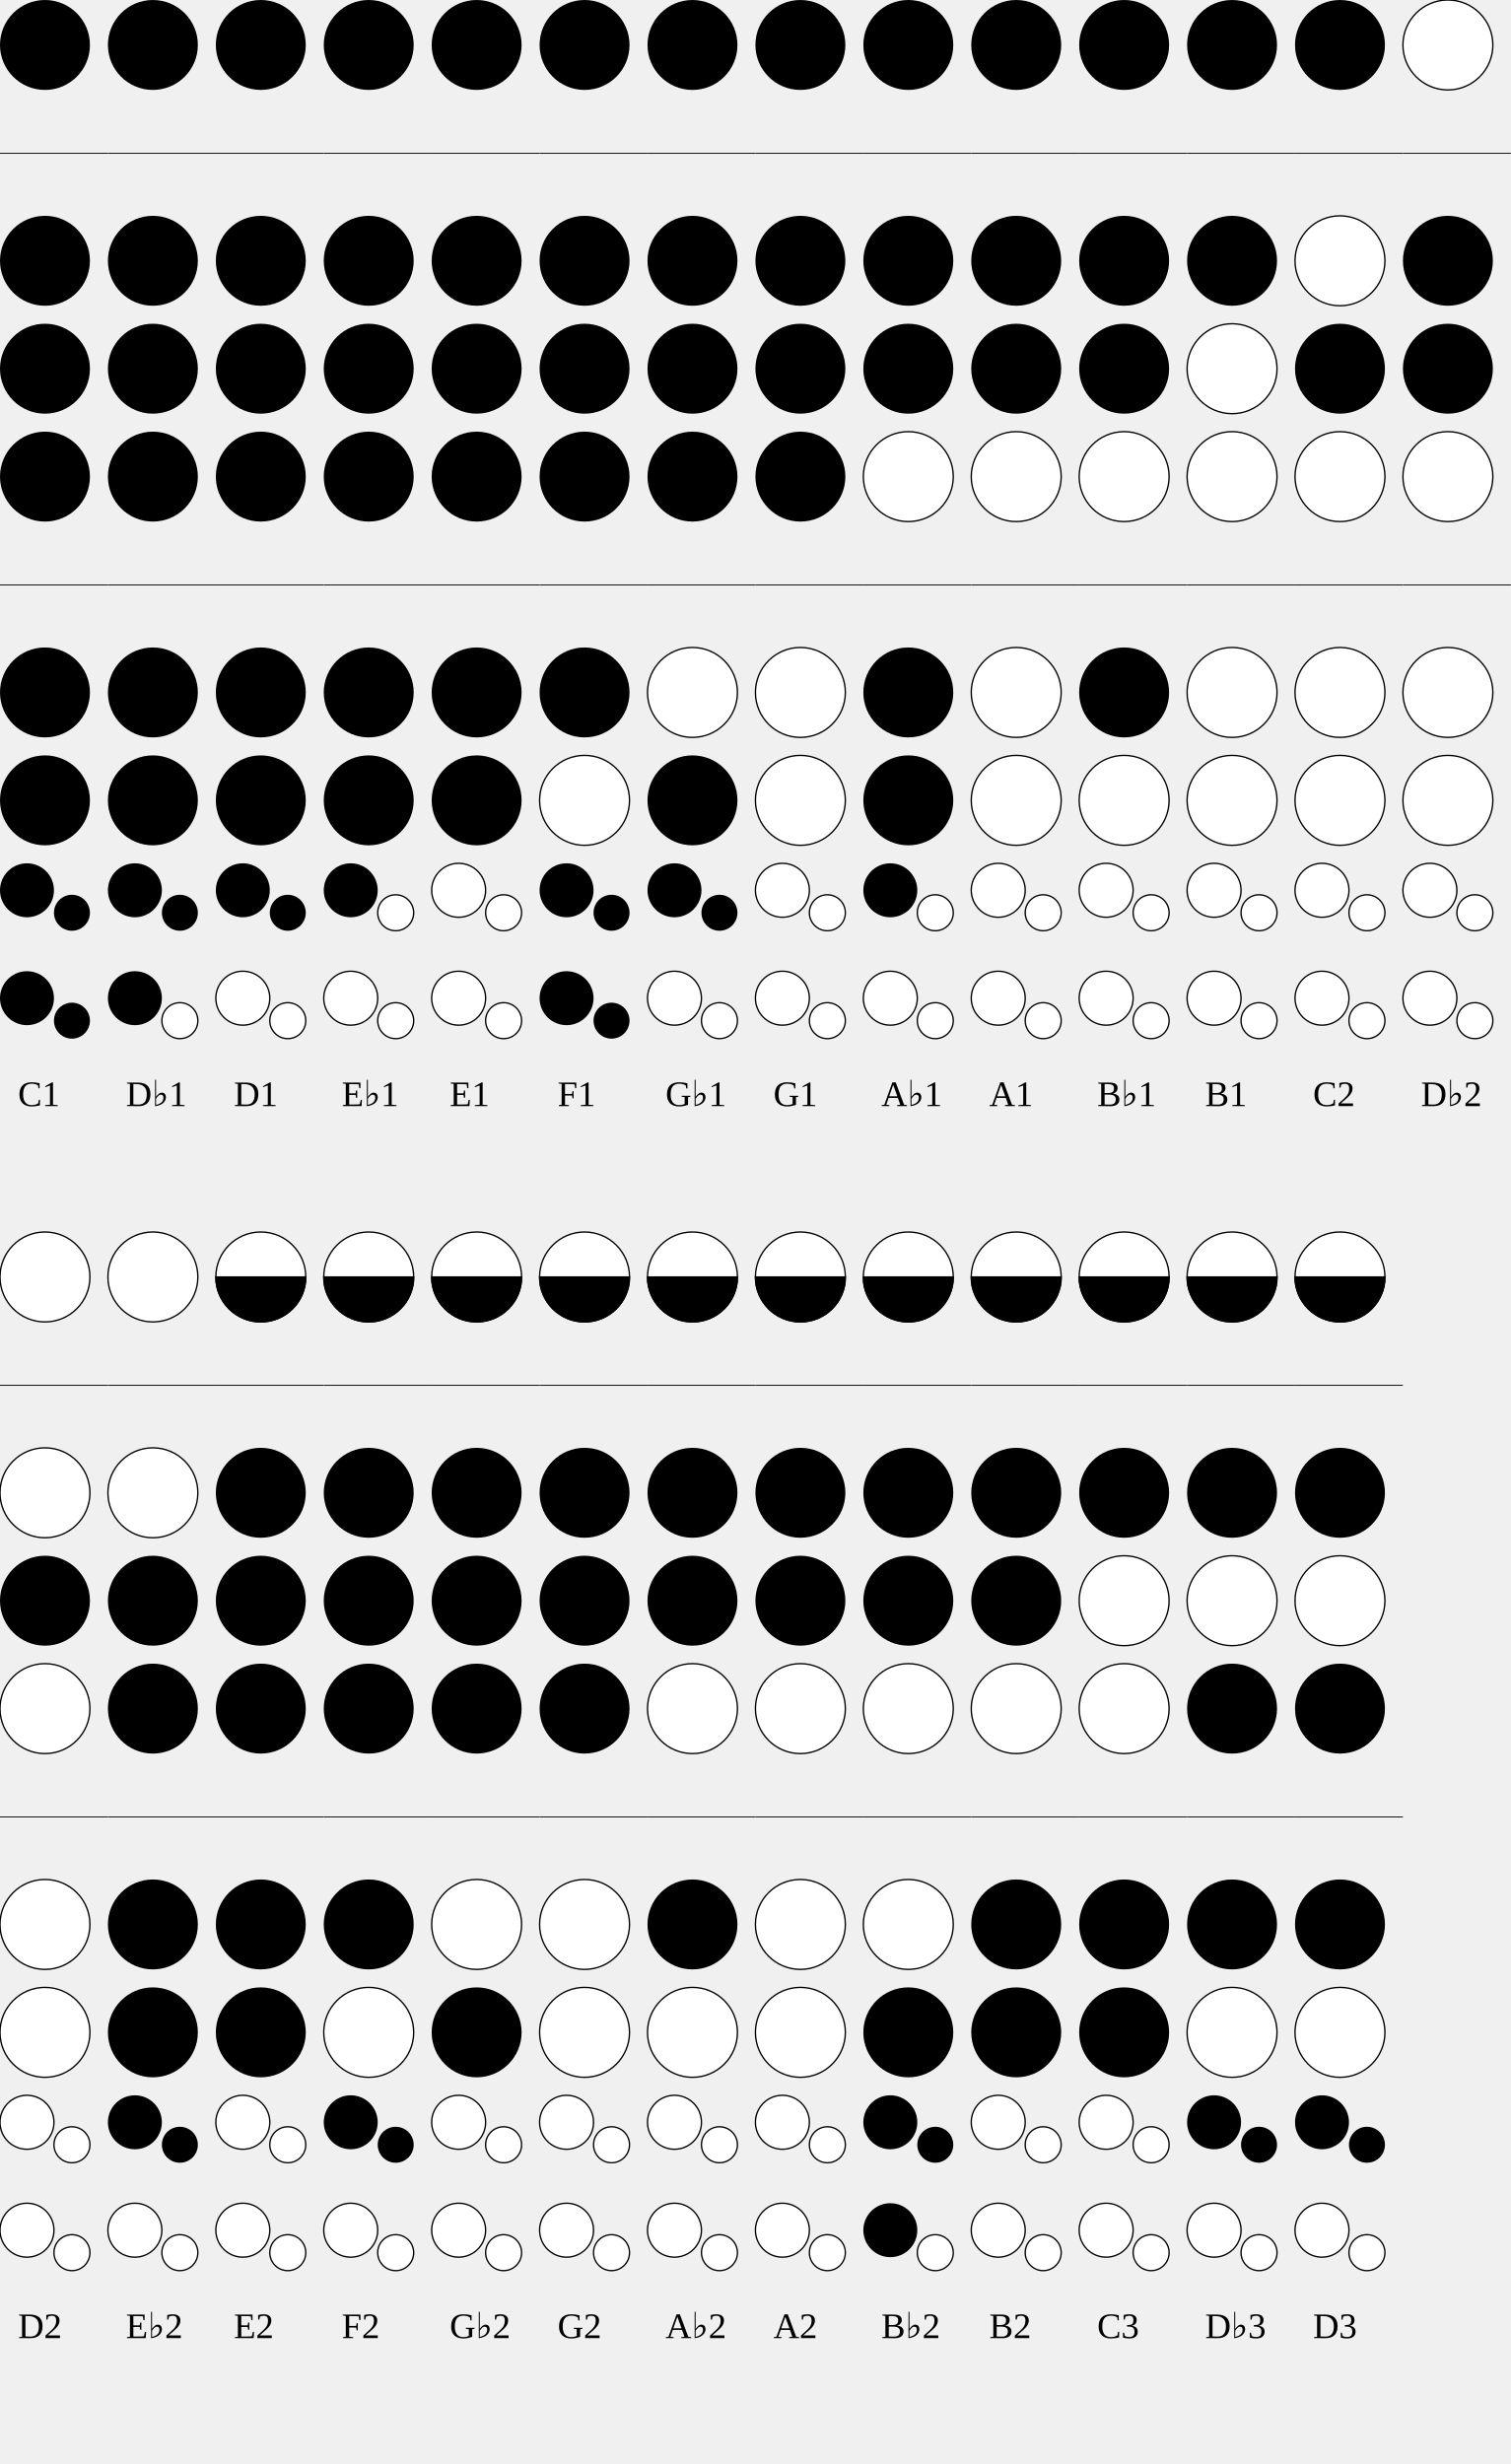
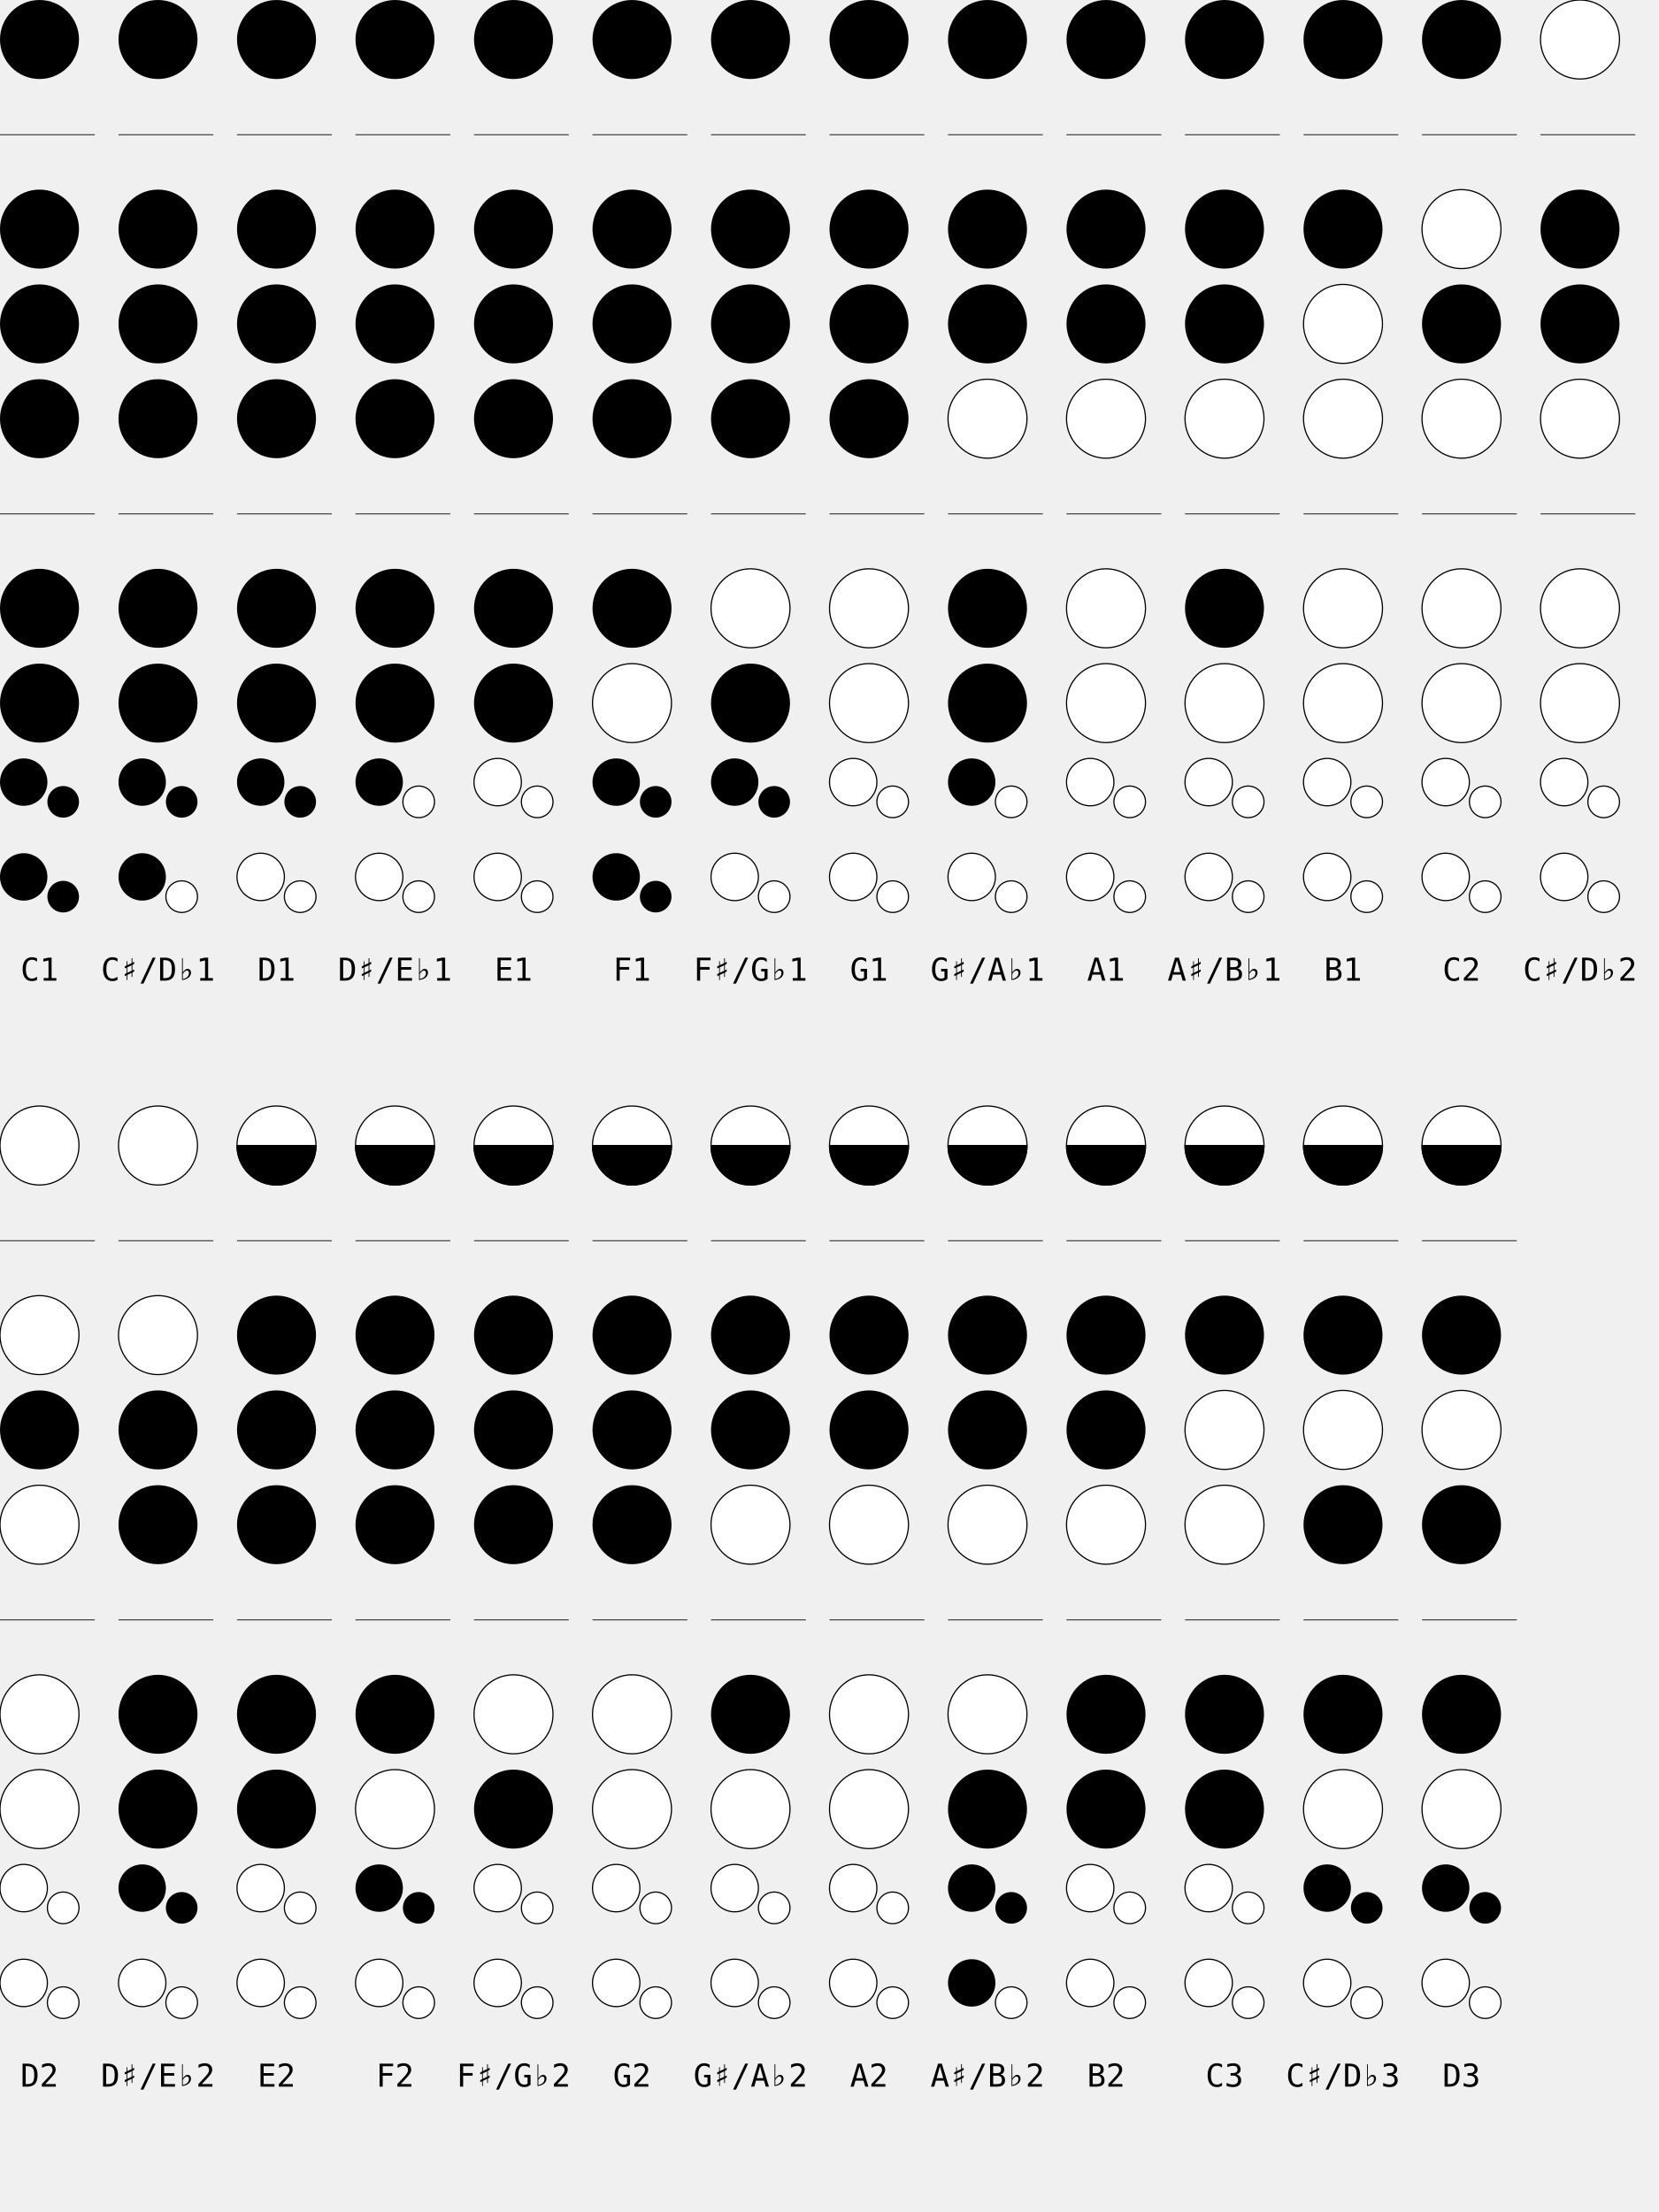
- <svg xmlns="http://www.w3.org/2000/svg" viewBox="0 0 1680 2740">
+ <svg xmlns="http://www.w3.org/2000/svg" viewBox="0 0 2100 2800">
  <defs>
    <circle cx="50" cy="50" r="50" id="pad" />
    <circle cx="80" cy="55" r="20" id="little-hole" />
    <circle cx="30" cy="30" r="30" id="big-hole" />
    <rect x="0" y="50" width="120" height="1" style="fill: black;" id="horizontal-line" />
    <path d="M 0,50  A 50,50 0 0 0 100,50  Z" fill="black" stroke="black" stroke-width="1.5" id="octave" />
  </defs>
  <style>
    .outline { fill: white; stroke: black; stroke-width: 1.5; }
-     .caption { font-size: 40; text-align: center; }
  </style>
  <g transform="translate(0,0)">
    <use x="0" y="0" href="#pad" />
    <use x="0" y="120" href="#horizontal-line" />
    <use x="0" y="240" href="#pad" />
    <use x="0" y="360" href="#pad" />
    <use x="0" y="480" href="#pad" />
    <use x="0" y="600" href="#horizontal-line" />
    <use x="0" y="720" href="#pad" />
    <use x="0" y="840" href="#pad" />
    <use x="0" y="960" href="#little-hole" />
    <use x="0" y="960" href="#big-hole" />
    <use x="0" y="1080" href="#little-hole" />
    <use x="0" y="1080" href="#big-hole" />
-     <text x="20" y="1230" class="caption">C1</text>
-   </g>
-   <g transform="translate(120,0)">
+     <text x="50" y="1230" font-size="40" font-family="monospace" text-anchor="middle" dominant-baseline="middle">  C1 </text>
+   </g>
+   <g transform="translate(150,0)">
    <use x="0" y="0" href="#pad" />
    <use x="0" y="120" href="#horizontal-line" />
    <use x="0" y="240" href="#pad" />
    <use x="0" y="360" href="#pad" />
    <use x="0" y="480" href="#pad" />
    <use x="0" y="600" href="#horizontal-line" />
    <use x="0" y="720" href="#pad" />
    <use x="0" y="840" href="#pad" />
    <use x="0" y="960" href="#little-hole" />
    <use x="0" y="960" href="#big-hole" />
    <use x="0" y="1080" href="#little-hole" class="outline" />
    <use x="0" y="1080" href="#big-hole" />
-     <text x="20" y="1230" class="caption">D♭1</text>
-   </g>
-   <g transform="translate(240,0)">
-     <use x="0" y="0" href="#pad" />
-     <use x="0" y="120" href="#horizontal-line" />
-     <use x="0" y="240" href="#pad" />
-     <use x="0" y="360" href="#pad" />
-     <use x="0" y="480" href="#pad" />
-     <use x="0" y="600" href="#horizontal-line" />
-     <use x="0" y="720" href="#pad" />
-     <use x="0" y="840" href="#pad" />
-     <use x="0" y="960" href="#little-hole" />
-     <use x="0" y="960" href="#big-hole" />
-     <use x="0" y="1080" href="#little-hole" class="outline" />
-     <use x="0" y="1080" href="#big-hole" class="outline" />
-     <text x="20" y="1230" class="caption">D1</text>
-   </g>
-   <g transform="translate(360,0)">
-     <use x="0" y="0" href="#pad" />
-     <use x="0" y="120" href="#horizontal-line" />
-     <use x="0" y="240" href="#pad" />
-     <use x="0" y="360" href="#pad" />
-     <use x="0" y="480" href="#pad" />
-     <use x="0" y="600" href="#horizontal-line" />
-     <use x="0" y="720" href="#pad" />
-     <use x="0" y="840" href="#pad" />
-     <use x="0" y="960" href="#little-hole" class="outline" />
-     <use x="0" y="960" href="#big-hole" />
-     <use x="0" y="1080" href="#little-hole" class="outline" />
-     <use x="0" y="1080" href="#big-hole" class="outline" />
-     <text x="20" y="1230" class="caption">E♭1</text>
-   </g>
-   <g transform="translate(480,0)">
-     <use x="0" y="0" href="#pad" />
-     <use x="0" y="120" href="#horizontal-line" />
-     <use x="0" y="240" href="#pad" />
-     <use x="0" y="360" href="#pad" />
-     <use x="0" y="480" href="#pad" />
-     <use x="0" y="600" href="#horizontal-line" />
-     <use x="0" y="720" href="#pad" />
-     <use x="0" y="840" href="#pad" />
-     <use x="0" y="960" href="#little-hole" class="outline" />
-     <use x="0" y="960" href="#big-hole" class="outline" />
-     <use x="0" y="1080" href="#little-hole" class="outline" />
-     <use x="0" y="1080" href="#big-hole" class="outline" />
-     <text x="20" y="1230" class="caption">E1</text>
+     <text x="50" y="1230" font-size="40" font-family="monospace" text-anchor="middle" dominant-baseline="middle">C♯/D♭1</text>
+   </g>
+   <g transform="translate(300,0)">
+     <use x="0" y="0" href="#pad" />
+     <use x="0" y="120" href="#horizontal-line" />
+     <use x="0" y="240" href="#pad" />
+     <use x="0" y="360" href="#pad" />
+     <use x="0" y="480" href="#pad" />
+     <use x="0" y="600" href="#horizontal-line" />
+     <use x="0" y="720" href="#pad" />
+     <use x="0" y="840" href="#pad" />
+     <use x="0" y="960" href="#little-hole" />
+     <use x="0" y="960" href="#big-hole" />
+     <use x="0" y="1080" href="#little-hole" class="outline" />
+     <use x="0" y="1080" href="#big-hole" class="outline" />
+     <text x="50" y="1230" font-size="40" font-family="monospace" text-anchor="middle" dominant-baseline="middle">  D1 </text>
+   </g>
+   <g transform="translate(450,0)">
+     <use x="0" y="0" href="#pad" />
+     <use x="0" y="120" href="#horizontal-line" />
+     <use x="0" y="240" href="#pad" />
+     <use x="0" y="360" href="#pad" />
+     <use x="0" y="480" href="#pad" />
+     <use x="0" y="600" href="#horizontal-line" />
+     <use x="0" y="720" href="#pad" />
+     <use x="0" y="840" href="#pad" />
+     <use x="0" y="960" href="#little-hole" class="outline" />
+     <use x="0" y="960" href="#big-hole" />
+     <use x="0" y="1080" href="#little-hole" class="outline" />
+     <use x="0" y="1080" href="#big-hole" class="outline" />
+     <text x="50" y="1230" font-size="40" font-family="monospace" text-anchor="middle" dominant-baseline="middle">D♯/E♭1</text>
  </g>
  <g transform="translate(600,0)">
+     <use x="0" y="0" href="#pad" />
+     <use x="0" y="120" href="#horizontal-line" />
+     <use x="0" y="240" href="#pad" />
+     <use x="0" y="360" href="#pad" />
+     <use x="0" y="480" href="#pad" />
+     <use x="0" y="600" href="#horizontal-line" />
+     <use x="0" y="720" href="#pad" />
+     <use x="0" y="840" href="#pad" />
+     <use x="0" y="960" href="#little-hole" class="outline" />
+     <use x="0" y="960" href="#big-hole" class="outline" />
+     <use x="0" y="1080" href="#little-hole" class="outline" />
+     <use x="0" y="1080" href="#big-hole" class="outline" />
+     <text x="50" y="1230" font-size="40" font-family="monospace" text-anchor="middle" dominant-baseline="middle">  E1 </text>
+   </g>
+   <g transform="translate(750,0)">
    <use x="0" y="0" href="#pad" />
    <use x="0" y="120" href="#horizontal-line" />
    <use x="0" y="240" href="#pad" />
    <use x="0" y="360" href="#pad" />
    <use x="0" y="480" href="#pad" />
    <use x="0" y="600" href="#horizontal-line" />
    <use x="0" y="720" href="#pad" />
    <use x="0" y="840" href="#pad" class="outline" />
    <use x="0" y="960" href="#little-hole" />
    <use x="0" y="960" href="#big-hole" />
    <use x="0" y="1080" href="#little-hole" />
    <use x="0" y="1080" href="#big-hole" />
-     <text x="20" y="1230" class="caption">F1</text>
-   </g>
-   <g transform="translate(720,0)">
-     <use x="0" y="0" href="#pad" />
-     <use x="0" y="120" href="#horizontal-line" />
-     <use x="0" y="240" href="#pad" />
-     <use x="0" y="360" href="#pad" />
-     <use x="0" y="480" href="#pad" />
-     <use x="0" y="600" href="#horizontal-line" />
-     <use x="0" y="720" href="#pad" class="outline" />
-     <use x="0" y="840" href="#pad" />
-     <use x="0" y="960" href="#little-hole" />
-     <use x="0" y="960" href="#big-hole" />
-     <use x="0" y="1080" href="#little-hole" class="outline" />
-     <use x="0" y="1080" href="#big-hole" class="outline" />
-     <text x="20" y="1230" class="caption">G♭1</text>
-   </g>
-   <g transform="translate(840,0)">
-     <use x="0" y="0" href="#pad" />
-     <use x="0" y="120" href="#horizontal-line" />
-     <use x="0" y="240" href="#pad" />
-     <use x="0" y="360" href="#pad" />
-     <use x="0" y="480" href="#pad" />
-     <use x="0" y="600" href="#horizontal-line" />
-     <use x="0" y="720" href="#pad" class="outline" />
-     <use x="0" y="840" href="#pad" class="outline" />
-     <use x="0" y="960" href="#little-hole" class="outline" />
-     <use x="0" y="960" href="#big-hole" class="outline" />
-     <use x="0" y="1080" href="#little-hole" class="outline" />
-     <use x="0" y="1080" href="#big-hole" class="outline" />
-     <text x="20" y="1230" class="caption">G1</text>
-   </g>
-   <g transform="translate(960,0)">
-     <use x="0" y="0" href="#pad" />
-     <use x="0" y="120" href="#horizontal-line" />
-     <use x="0" y="240" href="#pad" />
-     <use x="0" y="360" href="#pad" />
-     <use x="0" y="480" href="#pad" class="outline" />
-     <use x="0" y="600" href="#horizontal-line" />
-     <use x="0" y="720" href="#pad" />
-     <use x="0" y="840" href="#pad" />
-     <use x="0" y="960" href="#little-hole" class="outline" />
-     <use x="0" y="960" href="#big-hole" />
-     <use x="0" y="1080" href="#little-hole" class="outline" />
-     <use x="0" y="1080" href="#big-hole" class="outline" />
-     <text x="20" y="1230" class="caption">A♭1</text>
-   </g>
-   <g transform="translate(1080,0)">
-     <use x="0" y="0" href="#pad" />
-     <use x="0" y="120" href="#horizontal-line" />
-     <use x="0" y="240" href="#pad" />
-     <use x="0" y="360" href="#pad" />
-     <use x="0" y="480" href="#pad" class="outline" />
-     <use x="0" y="600" href="#horizontal-line" />
-     <use x="0" y="720" href="#pad" class="outline" />
-     <use x="0" y="840" href="#pad" class="outline" />
-     <use x="0" y="960" href="#little-hole" class="outline" />
-     <use x="0" y="960" href="#big-hole" class="outline" />
-     <use x="0" y="1080" href="#little-hole" class="outline" />
-     <use x="0" y="1080" href="#big-hole" class="outline" />
-     <text x="20" y="1230" class="caption">A1</text>
+     <text x="50" y="1230" font-size="40" font-family="monospace" text-anchor="middle" dominant-baseline="middle">  F1 </text>
+   </g>
+   <g transform="translate(900,0)">
+     <use x="0" y="0" href="#pad" />
+     <use x="0" y="120" href="#horizontal-line" />
+     <use x="0" y="240" href="#pad" />
+     <use x="0" y="360" href="#pad" />
+     <use x="0" y="480" href="#pad" />
+     <use x="0" y="600" href="#horizontal-line" />
+     <use x="0" y="720" href="#pad" class="outline" />
+     <use x="0" y="840" href="#pad" />
+     <use x="0" y="960" href="#little-hole" />
+     <use x="0" y="960" href="#big-hole" />
+     <use x="0" y="1080" href="#little-hole" class="outline" />
+     <use x="0" y="1080" href="#big-hole" class="outline" />
+     <text x="50" y="1230" font-size="40" font-family="monospace" text-anchor="middle" dominant-baseline="middle">F♯/G♭1</text>
+   </g>
+   <g transform="translate(1050,0)">
+     <use x="0" y="0" href="#pad" />
+     <use x="0" y="120" href="#horizontal-line" />
+     <use x="0" y="240" href="#pad" />
+     <use x="0" y="360" href="#pad" />
+     <use x="0" y="480" href="#pad" />
+     <use x="0" y="600" href="#horizontal-line" />
+     <use x="0" y="720" href="#pad" class="outline" />
+     <use x="0" y="840" href="#pad" class="outline" />
+     <use x="0" y="960" href="#little-hole" class="outline" />
+     <use x="0" y="960" href="#big-hole" class="outline" />
+     <use x="0" y="1080" href="#little-hole" class="outline" />
+     <use x="0" y="1080" href="#big-hole" class="outline" />
+     <text x="50" y="1230" font-size="40" font-family="monospace" text-anchor="middle" dominant-baseline="middle">  G1 </text>
  </g>
  <g transform="translate(1200,0)">
    <use x="0" y="0" href="#pad" />
    <use x="0" y="120" href="#horizontal-line" />
    <use x="0" y="240" href="#pad" />
    <use x="0" y="360" href="#pad" />
    <use x="0" y="480" href="#pad" class="outline" />
    <use x="0" y="600" href="#horizontal-line" />
    <use x="0" y="720" href="#pad" />
-     <use x="0" y="840" href="#pad" class="outline" />
-     <use x="0" y="960" href="#little-hole" class="outline" />
-     <use x="0" y="960" href="#big-hole" class="outline" />
-     <use x="0" y="1080" href="#little-hole" class="outline" />
-     <use x="0" y="1080" href="#big-hole" class="outline" />
-     <text x="20" y="1230" class="caption">B♭1</text>
-   </g>
-   <g transform="translate(1320,0)">
+     <use x="0" y="840" href="#pad" />
+     <use x="0" y="960" href="#little-hole" class="outline" />
+     <use x="0" y="960" href="#big-hole" />
+     <use x="0" y="1080" href="#little-hole" class="outline" />
+     <use x="0" y="1080" href="#big-hole" class="outline" />
+     <text x="50" y="1230" font-size="40" font-family="monospace" text-anchor="middle" dominant-baseline="middle">G♯/A♭1</text>
+   </g>
+   <g transform="translate(1350,0)">
+     <use x="0" y="0" href="#pad" />
+     <use x="0" y="120" href="#horizontal-line" />
+     <use x="0" y="240" href="#pad" />
+     <use x="0" y="360" href="#pad" />
+     <use x="0" y="480" href="#pad" class="outline" />
+     <use x="0" y="600" href="#horizontal-line" />
+     <use x="0" y="720" href="#pad" class="outline" />
+     <use x="0" y="840" href="#pad" class="outline" />
+     <use x="0" y="960" href="#little-hole" class="outline" />
+     <use x="0" y="960" href="#big-hole" class="outline" />
+     <use x="0" y="1080" href="#little-hole" class="outline" />
+     <use x="0" y="1080" href="#big-hole" class="outline" />
+     <text x="50" y="1230" font-size="40" font-family="monospace" text-anchor="middle" dominant-baseline="middle">  A1 </text>
+   </g>
+   <g transform="translate(1500,0)">
+     <use x="0" y="0" href="#pad" />
+     <use x="0" y="120" href="#horizontal-line" />
+     <use x="0" y="240" href="#pad" />
+     <use x="0" y="360" href="#pad" />
+     <use x="0" y="480" href="#pad" class="outline" />
+     <use x="0" y="600" href="#horizontal-line" />
+     <use x="0" y="720" href="#pad" />
+     <use x="0" y="840" href="#pad" class="outline" />
+     <use x="0" y="960" href="#little-hole" class="outline" />
+     <use x="0" y="960" href="#big-hole" class="outline" />
+     <use x="0" y="1080" href="#little-hole" class="outline" />
+     <use x="0" y="1080" href="#big-hole" class="outline" />
+     <text x="50" y="1230" font-size="40" font-family="monospace" text-anchor="middle" dominant-baseline="middle">A♯/B♭1</text>
+   </g>
+   <g transform="translate(1650,0)">
    <use x="0" y="0" href="#pad" />
    <use x="0" y="120" href="#horizontal-line" />
    <use x="0" y="240" href="#pad" />
    <use x="0" y="360" href="#pad" class="outline" />
    <use x="0" y="480" href="#pad" class="outline" />
    <use x="0" y="600" href="#horizontal-line" />
    <use x="0" y="720" href="#pad" class="outline" />
    <use x="0" y="840" href="#pad" class="outline" />
    <use x="0" y="960" href="#little-hole" class="outline" />
    <use x="0" y="960" href="#big-hole" class="outline" />
    <use x="0" y="1080" href="#little-hole" class="outline" />
    <use x="0" y="1080" href="#big-hole" class="outline" />
-     <text x="20" y="1230" class="caption">B1</text>
-   </g>
-   <g transform="translate(1440,0)">
+     <text x="50" y="1230" font-size="40" font-family="monospace" text-anchor="middle" dominant-baseline="middle">  B1 </text>
+   </g>
+   <g transform="translate(1800,0)">
    <use x="0" y="0" href="#pad" />
    <use x="0" y="120" href="#horizontal-line" />
    <use x="0" y="240" href="#pad" class="outline" />
    <use x="0" y="360" href="#pad" />
    <use x="0" y="480" href="#pad" class="outline" />
    <use x="0" y="600" href="#horizontal-line" />
    <use x="0" y="720" href="#pad" class="outline" />
    <use x="0" y="840" href="#pad" class="outline" />
    <use x="0" y="960" href="#little-hole" class="outline" />
    <use x="0" y="960" href="#big-hole" class="outline" />
    <use x="0" y="1080" href="#little-hole" class="outline" />
    <use x="0" y="1080" href="#big-hole" class="outline" />
-     <text x="20" y="1230" class="caption">C2</text>
-   </g>
-   <g transform="translate(1560,0)">
-     <use x="0" y="0" href="#pad" class="outline" />
-     <use x="0" y="120" href="#horizontal-line" />
-     <use x="0" y="240" href="#pad" />
-     <use x="0" y="360" href="#pad" />
-     <use x="0" y="480" href="#pad" class="outline" />
-     <use x="0" y="600" href="#horizontal-line" />
-     <use x="0" y="720" href="#pad" class="outline" />
-     <use x="0" y="840" href="#pad" class="outline" />
-     <use x="0" y="960" href="#little-hole" class="outline" />
-     <use x="0" y="960" href="#big-hole" class="outline" />
-     <use x="0" y="1080" href="#little-hole" class="outline" />
-     <use x="0" y="1080" href="#big-hole" class="outline" />
-     <text x="20" y="1230" class="caption">D♭2</text>
-   </g>
-   <g transform="translate(0,1370)">
+     <text x="50" y="1230" font-size="40" font-family="monospace" text-anchor="middle" dominant-baseline="middle">  C2 </text>
+   </g>
+   <g transform="translate(1950,0)">
+     <use x="0" y="0" href="#pad" class="outline" />
+     <use x="0" y="120" href="#horizontal-line" />
+     <use x="0" y="240" href="#pad" />
+     <use x="0" y="360" href="#pad" />
+     <use x="0" y="480" href="#pad" class="outline" />
+     <use x="0" y="600" href="#horizontal-line" />
+     <use x="0" y="720" href="#pad" class="outline" />
+     <use x="0" y="840" href="#pad" class="outline" />
+     <use x="0" y="960" href="#little-hole" class="outline" />
+     <use x="0" y="960" href="#big-hole" class="outline" />
+     <use x="0" y="1080" href="#little-hole" class="outline" />
+     <use x="0" y="1080" href="#big-hole" class="outline" />
+     <text x="50" y="1230" font-size="40" font-family="monospace" text-anchor="middle" dominant-baseline="middle">C♯/D♭2</text>
+   </g>
+   <g transform="translate(0,1400)">
    <use x="0" y="0" href="#pad" class="outline" />
    <use x="0" y="120" href="#horizontal-line" />
    <use x="0" y="240" href="#pad" class="outline" />
    <use x="0" y="360" href="#pad" />
    <use x="0" y="480" href="#pad" class="outline" />
    <use x="0" y="600" href="#horizontal-line" />
    <use x="0" y="720" href="#pad" class="outline" />
    <use x="0" y="840" href="#pad" class="outline" />
    <use x="0" y="960" href="#little-hole" class="outline" />
    <use x="0" y="960" href="#big-hole" class="outline" />
    <use x="0" y="1080" href="#little-hole" class="outline" />
    <use x="0" y="1080" href="#big-hole" class="outline" />
-     <text x="20" y="1230" class="caption">D2</text>
-   </g>
-   <g transform="translate(120,1370)">
+     <text x="50" y="1230" font-size="40" font-family="monospace" text-anchor="middle" dominant-baseline="middle">  D2 </text>
+   </g>
+   <g transform="translate(150,1400)">
    <use x="0" y="0" href="#pad" class="outline" />
    <use x="0" y="120" href="#horizontal-line" />
    <use x="0" y="240" href="#pad" class="outline" />
    <use x="0" y="360" href="#pad" />
    <use x="0" y="480" href="#pad" />
    <use x="0" y="600" href="#horizontal-line" />
    <use x="0" y="720" href="#pad" />
    <use x="0" y="840" href="#pad" />
    <use x="0" y="960" href="#little-hole" />
    <use x="0" y="960" href="#big-hole" />
    <use x="0" y="1080" href="#little-hole" class="outline" />
    <use x="0" y="1080" href="#big-hole" class="outline" />
-     <text x="20" y="1230" class="caption">E♭2</text>
-   </g>
-   <g transform="translate(240,1370)">
-     <use x="0" y="0" href="#pad" class="outline" />
-     <use x="0" y="0" href="#octave" />
-     <use x="0" y="120" href="#horizontal-line" />
-     <use x="0" y="240" href="#pad" />
-     <use x="0" y="360" href="#pad" />
-     <use x="0" y="480" href="#pad" />
-     <use x="0" y="600" href="#horizontal-line" />
-     <use x="0" y="720" href="#pad" />
-     <use x="0" y="840" href="#pad" />
-     <use x="0" y="960" href="#little-hole" class="outline" />
-     <use x="0" y="960" href="#big-hole" class="outline" />
-     <use x="0" y="1080" href="#little-hole" class="outline" />
-     <use x="0" y="1080" href="#big-hole" class="outline" />
-     <text x="20" y="1230" class="caption">E2</text>
-   </g>
-   <g transform="translate(360,1370)">
-     <use x="0" y="0" href="#pad" class="outline" />
-     <use x="0" y="0" href="#octave" />
-     <use x="0" y="120" href="#horizontal-line" />
-     <use x="0" y="240" href="#pad" />
-     <use x="0" y="360" href="#pad" />
-     <use x="0" y="480" href="#pad" />
-     <use x="0" y="600" href="#horizontal-line" />
-     <use x="0" y="720" href="#pad" />
-     <use x="0" y="840" href="#pad" class="outline" />
-     <use x="0" y="960" href="#little-hole" />
-     <use x="0" y="960" href="#big-hole" />
-     <use x="0" y="1080" href="#little-hole" class="outline" />
-     <use x="0" y="1080" href="#big-hole" class="outline" />
-     <text x="20" y="1230" class="caption">F2</text>
-   </g>
-   <g transform="translate(480,1370)">
-     <use x="0" y="0" href="#pad" class="outline" />
-     <use x="0" y="0" href="#octave" />
-     <use x="0" y="120" href="#horizontal-line" />
-     <use x="0" y="240" href="#pad" />
-     <use x="0" y="360" href="#pad" />
-     <use x="0" y="480" href="#pad" />
-     <use x="0" y="600" href="#horizontal-line" />
-     <use x="0" y="720" href="#pad" class="outline" />
-     <use x="0" y="840" href="#pad" />
-     <use x="0" y="960" href="#little-hole" class="outline" />
-     <use x="0" y="960" href="#big-hole" class="outline" />
-     <use x="0" y="1080" href="#little-hole" class="outline" />
-     <use x="0" y="1080" href="#big-hole" class="outline" />
-     <text x="20" y="1230" class="caption">G♭2</text>
-   </g>
-   <g transform="translate(600,1370)">
-     <use x="0" y="0" href="#pad" class="outline" />
-     <use x="0" y="0" href="#octave" />
-     <use x="0" y="120" href="#horizontal-line" />
-     <use x="0" y="240" href="#pad" />
-     <use x="0" y="360" href="#pad" />
-     <use x="0" y="480" href="#pad" />
-     <use x="0" y="600" href="#horizontal-line" />
-     <use x="0" y="720" href="#pad" class="outline" />
-     <use x="0" y="840" href="#pad" class="outline" />
-     <use x="0" y="960" href="#little-hole" class="outline" />
-     <use x="0" y="960" href="#big-hole" class="outline" />
-     <use x="0" y="1080" href="#little-hole" class="outline" />
-     <use x="0" y="1080" href="#big-hole" class="outline" />
-     <text x="20" y="1230" class="caption">G2</text>
-   </g>
-   <g transform="translate(720,1370)">
-     <use x="0" y="0" href="#pad" class="outline" />
-     <use x="0" y="0" href="#octave" />
-     <use x="0" y="120" href="#horizontal-line" />
-     <use x="0" y="240" href="#pad" />
-     <use x="0" y="360" href="#pad" />
-     <use x="0" y="480" href="#pad" class="outline" />
-     <use x="0" y="600" href="#horizontal-line" />
-     <use x="0" y="720" href="#pad" />
-     <use x="0" y="840" href="#pad" class="outline" />
-     <use x="0" y="960" href="#little-hole" class="outline" />
-     <use x="0" y="960" href="#big-hole" class="outline" />
-     <use x="0" y="1080" href="#little-hole" class="outline" />
-     <use x="0" y="1080" href="#big-hole" class="outline" />
-     <text x="20" y="1230" class="caption">A♭2</text>
-   </g>
-   <g transform="translate(840,1370)">
-     <use x="0" y="0" href="#pad" class="outline" />
-     <use x="0" y="0" href="#octave" />
-     <use x="0" y="120" href="#horizontal-line" />
-     <use x="0" y="240" href="#pad" />
-     <use x="0" y="360" href="#pad" />
-     <use x="0" y="480" href="#pad" class="outline" />
-     <use x="0" y="600" href="#horizontal-line" />
-     <use x="0" y="720" href="#pad" class="outline" />
-     <use x="0" y="840" href="#pad" class="outline" />
-     <use x="0" y="960" href="#little-hole" class="outline" />
-     <use x="0" y="960" href="#big-hole" class="outline" />
-     <use x="0" y="1080" href="#little-hole" class="outline" />
-     <use x="0" y="1080" href="#big-hole" class="outline" />
-     <text x="20" y="1230" class="caption">A2</text>
-   </g>
-   <g transform="translate(960,1370)">
+     <text x="50" y="1230" font-size="40" font-family="monospace" text-anchor="middle" dominant-baseline="middle">D♯/E♭2</text>
+   </g>
+   <g transform="translate(300,1400)">
+     <use x="0" y="0" href="#pad" class="outline" />
+     <use x="0" y="0" href="#octave" />
+     <use x="0" y="120" href="#horizontal-line" />
+     <use x="0" y="240" href="#pad" />
+     <use x="0" y="360" href="#pad" />
+     <use x="0" y="480" href="#pad" />
+     <use x="0" y="600" href="#horizontal-line" />
+     <use x="0" y="720" href="#pad" />
+     <use x="0" y="840" href="#pad" />
+     <use x="0" y="960" href="#little-hole" class="outline" />
+     <use x="0" y="960" href="#big-hole" class="outline" />
+     <use x="0" y="1080" href="#little-hole" class="outline" />
+     <use x="0" y="1080" href="#big-hole" class="outline" />
+     <text x="50" y="1230" font-size="40" font-family="monospace" text-anchor="middle" dominant-baseline="middle">  E2 </text>
+   </g>
+   <g transform="translate(450,1400)">
+     <use x="0" y="0" href="#pad" class="outline" />
+     <use x="0" y="0" href="#octave" />
+     <use x="0" y="120" href="#horizontal-line" />
+     <use x="0" y="240" href="#pad" />
+     <use x="0" y="360" href="#pad" />
+     <use x="0" y="480" href="#pad" />
+     <use x="0" y="600" href="#horizontal-line" />
+     <use x="0" y="720" href="#pad" />
+     <use x="0" y="840" href="#pad" class="outline" />
+     <use x="0" y="960" href="#little-hole" />
+     <use x="0" y="960" href="#big-hole" />
+     <use x="0" y="1080" href="#little-hole" class="outline" />
+     <use x="0" y="1080" href="#big-hole" class="outline" />
+     <text x="50" y="1230" font-size="40" font-family="monospace" text-anchor="middle" dominant-baseline="middle">  F2 </text>
+   </g>
+   <g transform="translate(600,1400)">
+     <use x="0" y="0" href="#pad" class="outline" />
+     <use x="0" y="0" href="#octave" />
+     <use x="0" y="120" href="#horizontal-line" />
+     <use x="0" y="240" href="#pad" />
+     <use x="0" y="360" href="#pad" />
+     <use x="0" y="480" href="#pad" />
+     <use x="0" y="600" href="#horizontal-line" />
+     <use x="0" y="720" href="#pad" class="outline" />
+     <use x="0" y="840" href="#pad" />
+     <use x="0" y="960" href="#little-hole" class="outline" />
+     <use x="0" y="960" href="#big-hole" class="outline" />
+     <use x="0" y="1080" href="#little-hole" class="outline" />
+     <use x="0" y="1080" href="#big-hole" class="outline" />
+     <text x="50" y="1230" font-size="40" font-family="monospace" text-anchor="middle" dominant-baseline="middle">F♯/G♭2</text>
+   </g>
+   <g transform="translate(750,1400)">
+     <use x="0" y="0" href="#pad" class="outline" />
+     <use x="0" y="0" href="#octave" />
+     <use x="0" y="120" href="#horizontal-line" />
+     <use x="0" y="240" href="#pad" />
+     <use x="0" y="360" href="#pad" />
+     <use x="0" y="480" href="#pad" />
+     <use x="0" y="600" href="#horizontal-line" />
+     <use x="0" y="720" href="#pad" class="outline" />
+     <use x="0" y="840" href="#pad" class="outline" />
+     <use x="0" y="960" href="#little-hole" class="outline" />
+     <use x="0" y="960" href="#big-hole" class="outline" />
+     <use x="0" y="1080" href="#little-hole" class="outline" />
+     <use x="0" y="1080" href="#big-hole" class="outline" />
+     <text x="50" y="1230" font-size="40" font-family="monospace" text-anchor="middle" dominant-baseline="middle">  G2 </text>
+   </g>
+   <g transform="translate(900,1400)">
+     <use x="0" y="0" href="#pad" class="outline" />
+     <use x="0" y="0" href="#octave" />
+     <use x="0" y="120" href="#horizontal-line" />
+     <use x="0" y="240" href="#pad" />
+     <use x="0" y="360" href="#pad" />
+     <use x="0" y="480" href="#pad" class="outline" />
+     <use x="0" y="600" href="#horizontal-line" />
+     <use x="0" y="720" href="#pad" />
+     <use x="0" y="840" href="#pad" class="outline" />
+     <use x="0" y="960" href="#little-hole" class="outline" />
+     <use x="0" y="960" href="#big-hole" class="outline" />
+     <use x="0" y="1080" href="#little-hole" class="outline" />
+     <use x="0" y="1080" href="#big-hole" class="outline" />
+     <text x="50" y="1230" font-size="40" font-family="monospace" text-anchor="middle" dominant-baseline="middle">G♯/A♭2</text>
+   </g>
+   <g transform="translate(1050,1400)">
+     <use x="0" y="0" href="#pad" class="outline" />
+     <use x="0" y="0" href="#octave" />
+     <use x="0" y="120" href="#horizontal-line" />
+     <use x="0" y="240" href="#pad" />
+     <use x="0" y="360" href="#pad" />
+     <use x="0" y="480" href="#pad" class="outline" />
+     <use x="0" y="600" href="#horizontal-line" />
+     <use x="0" y="720" href="#pad" class="outline" />
+     <use x="0" y="840" href="#pad" class="outline" />
+     <use x="0" y="960" href="#little-hole" class="outline" />
+     <use x="0" y="960" href="#big-hole" class="outline" />
+     <use x="0" y="1080" href="#little-hole" class="outline" />
+     <use x="0" y="1080" href="#big-hole" class="outline" />
+     <text x="50" y="1230" font-size="40" font-family="monospace" text-anchor="middle" dominant-baseline="middle">  A2 </text>
+   </g>
+   <g transform="translate(1200,1400)">
    <use x="0" y="0" href="#pad" class="outline" />
    <use x="0" y="0" href="#octave" />
    <use x="0" y="120" href="#horizontal-line" />
    <use x="0" y="240" href="#pad" />
    <use x="0" y="360" href="#pad" />
    <use x="0" y="480" href="#pad" class="outline" />
    <use x="0" y="600" href="#horizontal-line" />
    <use x="0" y="720" href="#pad" class="outline" />
    <use x="0" y="840" href="#pad" />
    <use x="0" y="960" href="#little-hole" />
    <use x="0" y="960" href="#big-hole" />
    <use x="0" y="1080" href="#little-hole" class="outline" />
    <use x="0" y="1080" href="#big-hole" />
-     <text x="20" y="1230" class="caption">B♭2</text>
-   </g>
-   <g transform="translate(1080,1370)">
-     <use x="0" y="0" href="#pad" class="outline" />
-     <use x="0" y="0" href="#octave" />
-     <use x="0" y="120" href="#horizontal-line" />
-     <use x="0" y="240" href="#pad" />
-     <use x="0" y="360" href="#pad" />
-     <use x="0" y="480" href="#pad" class="outline" />
-     <use x="0" y="600" href="#horizontal-line" />
-     <use x="0" y="720" href="#pad" />
-     <use x="0" y="840" href="#pad" />
-     <use x="0" y="960" href="#little-hole" class="outline" />
-     <use x="0" y="960" href="#big-hole" class="outline" />
-     <use x="0" y="1080" href="#little-hole" class="outline" />
-     <use x="0" y="1080" href="#big-hole" class="outline" />
-     <text x="20" y="1230" class="caption">B2</text>
-   </g>
-   <g transform="translate(1200,1370)">
+     <text x="50" y="1230" font-size="40" font-family="monospace" text-anchor="middle" dominant-baseline="middle">A♯/B♭2</text>
+   </g>
+   <g transform="translate(1350,1400)">
+     <use x="0" y="0" href="#pad" class="outline" />
+     <use x="0" y="0" href="#octave" />
+     <use x="0" y="120" href="#horizontal-line" />
+     <use x="0" y="240" href="#pad" />
+     <use x="0" y="360" href="#pad" />
+     <use x="0" y="480" href="#pad" class="outline" />
+     <use x="0" y="600" href="#horizontal-line" />
+     <use x="0" y="720" href="#pad" />
+     <use x="0" y="840" href="#pad" />
+     <use x="0" y="960" href="#little-hole" class="outline" />
+     <use x="0" y="960" href="#big-hole" class="outline" />
+     <use x="0" y="1080" href="#little-hole" class="outline" />
+     <use x="0" y="1080" href="#big-hole" class="outline" />
+     <text x="50" y="1230" font-size="40" font-family="monospace" text-anchor="middle" dominant-baseline="middle">  B2 </text>
+   </g>
+   <g transform="translate(1500,1400)">
    <use x="0" y="0" href="#pad" class="outline" />
    <use x="0" y="0" href="#octave" />
    <use x="0" y="120" href="#horizontal-line" />
    <use x="0" y="240" href="#pad" />
    <use x="0" y="360" href="#pad" class="outline" />
    <use x="0" y="480" href="#pad" class="outline" />
    <use x="0" y="600" href="#horizontal-line" />
    <use x="0" y="720" href="#pad" />
    <use x="0" y="840" href="#pad" />
    <use x="0" y="960" href="#little-hole" class="outline" />
    <use x="0" y="960" href="#big-hole" class="outline" />
    <use x="0" y="1080" href="#little-hole" class="outline" />
    <use x="0" y="1080" href="#big-hole" class="outline" />
-     <text x="20" y="1230" class="caption">C3</text>
-   </g>
-   <g transform="translate(1320,1370)">
+     <text x="50" y="1230" font-size="40" font-family="monospace" text-anchor="middle" dominant-baseline="middle">  C3 </text>
+   </g>
+   <g transform="translate(1650,1400)">
    <use x="0" y="0" href="#pad" class="outline" />
    <use x="0" y="0" href="#octave" />
    <use x="0" y="120" href="#horizontal-line" />
    <use x="0" y="240" href="#pad" />
    <use x="0" y="360" href="#pad" class="outline" />
    <use x="0" y="480" href="#pad" />
    <use x="0" y="600" href="#horizontal-line" />
    <use x="0" y="720" href="#pad" />
    <use x="0" y="840" href="#pad" class="outline" />
    <use x="0" y="960" href="#little-hole" />
    <use x="0" y="960" href="#big-hole" />
    <use x="0" y="1080" href="#little-hole" class="outline" />
    <use x="0" y="1080" href="#big-hole" class="outline" />
-     <text x="20" y="1230" class="caption">D♭3</text>
-   </g>
-   <g transform="translate(1440,1370)">
+     <text x="50" y="1230" font-size="40" font-family="monospace" text-anchor="middle" dominant-baseline="middle">C♯/D♭3</text>
+   </g>
+   <g transform="translate(1800,1400)">
    <use x="0" y="0" href="#pad" class="outline" />
    <use x="0" y="0" href="#octave" />
    <use x="0" y="120" href="#horizontal-line" />
    <use x="0" y="240" href="#pad" />
    <use x="0" y="360" href="#pad" class="outline" />
    <use x="0" y="480" href="#pad" />
    <use x="0" y="600" href="#horizontal-line" />
    <use x="0" y="720" href="#pad" />
    <use x="0" y="840" href="#pad" class="outline" />
    <use x="0" y="960" href="#little-hole" />
    <use x="0" y="960" href="#big-hole" />
    <use x="0" y="1080" href="#little-hole" class="outline" />
    <use x="0" y="1080" href="#big-hole" class="outline" />
-     <text x="20" y="1230" class="caption">D3</text>
+     <text x="50" y="1230" font-size="40" font-family="monospace" text-anchor="middle" dominant-baseline="middle">  D3 </text>
  </g>
</svg>
